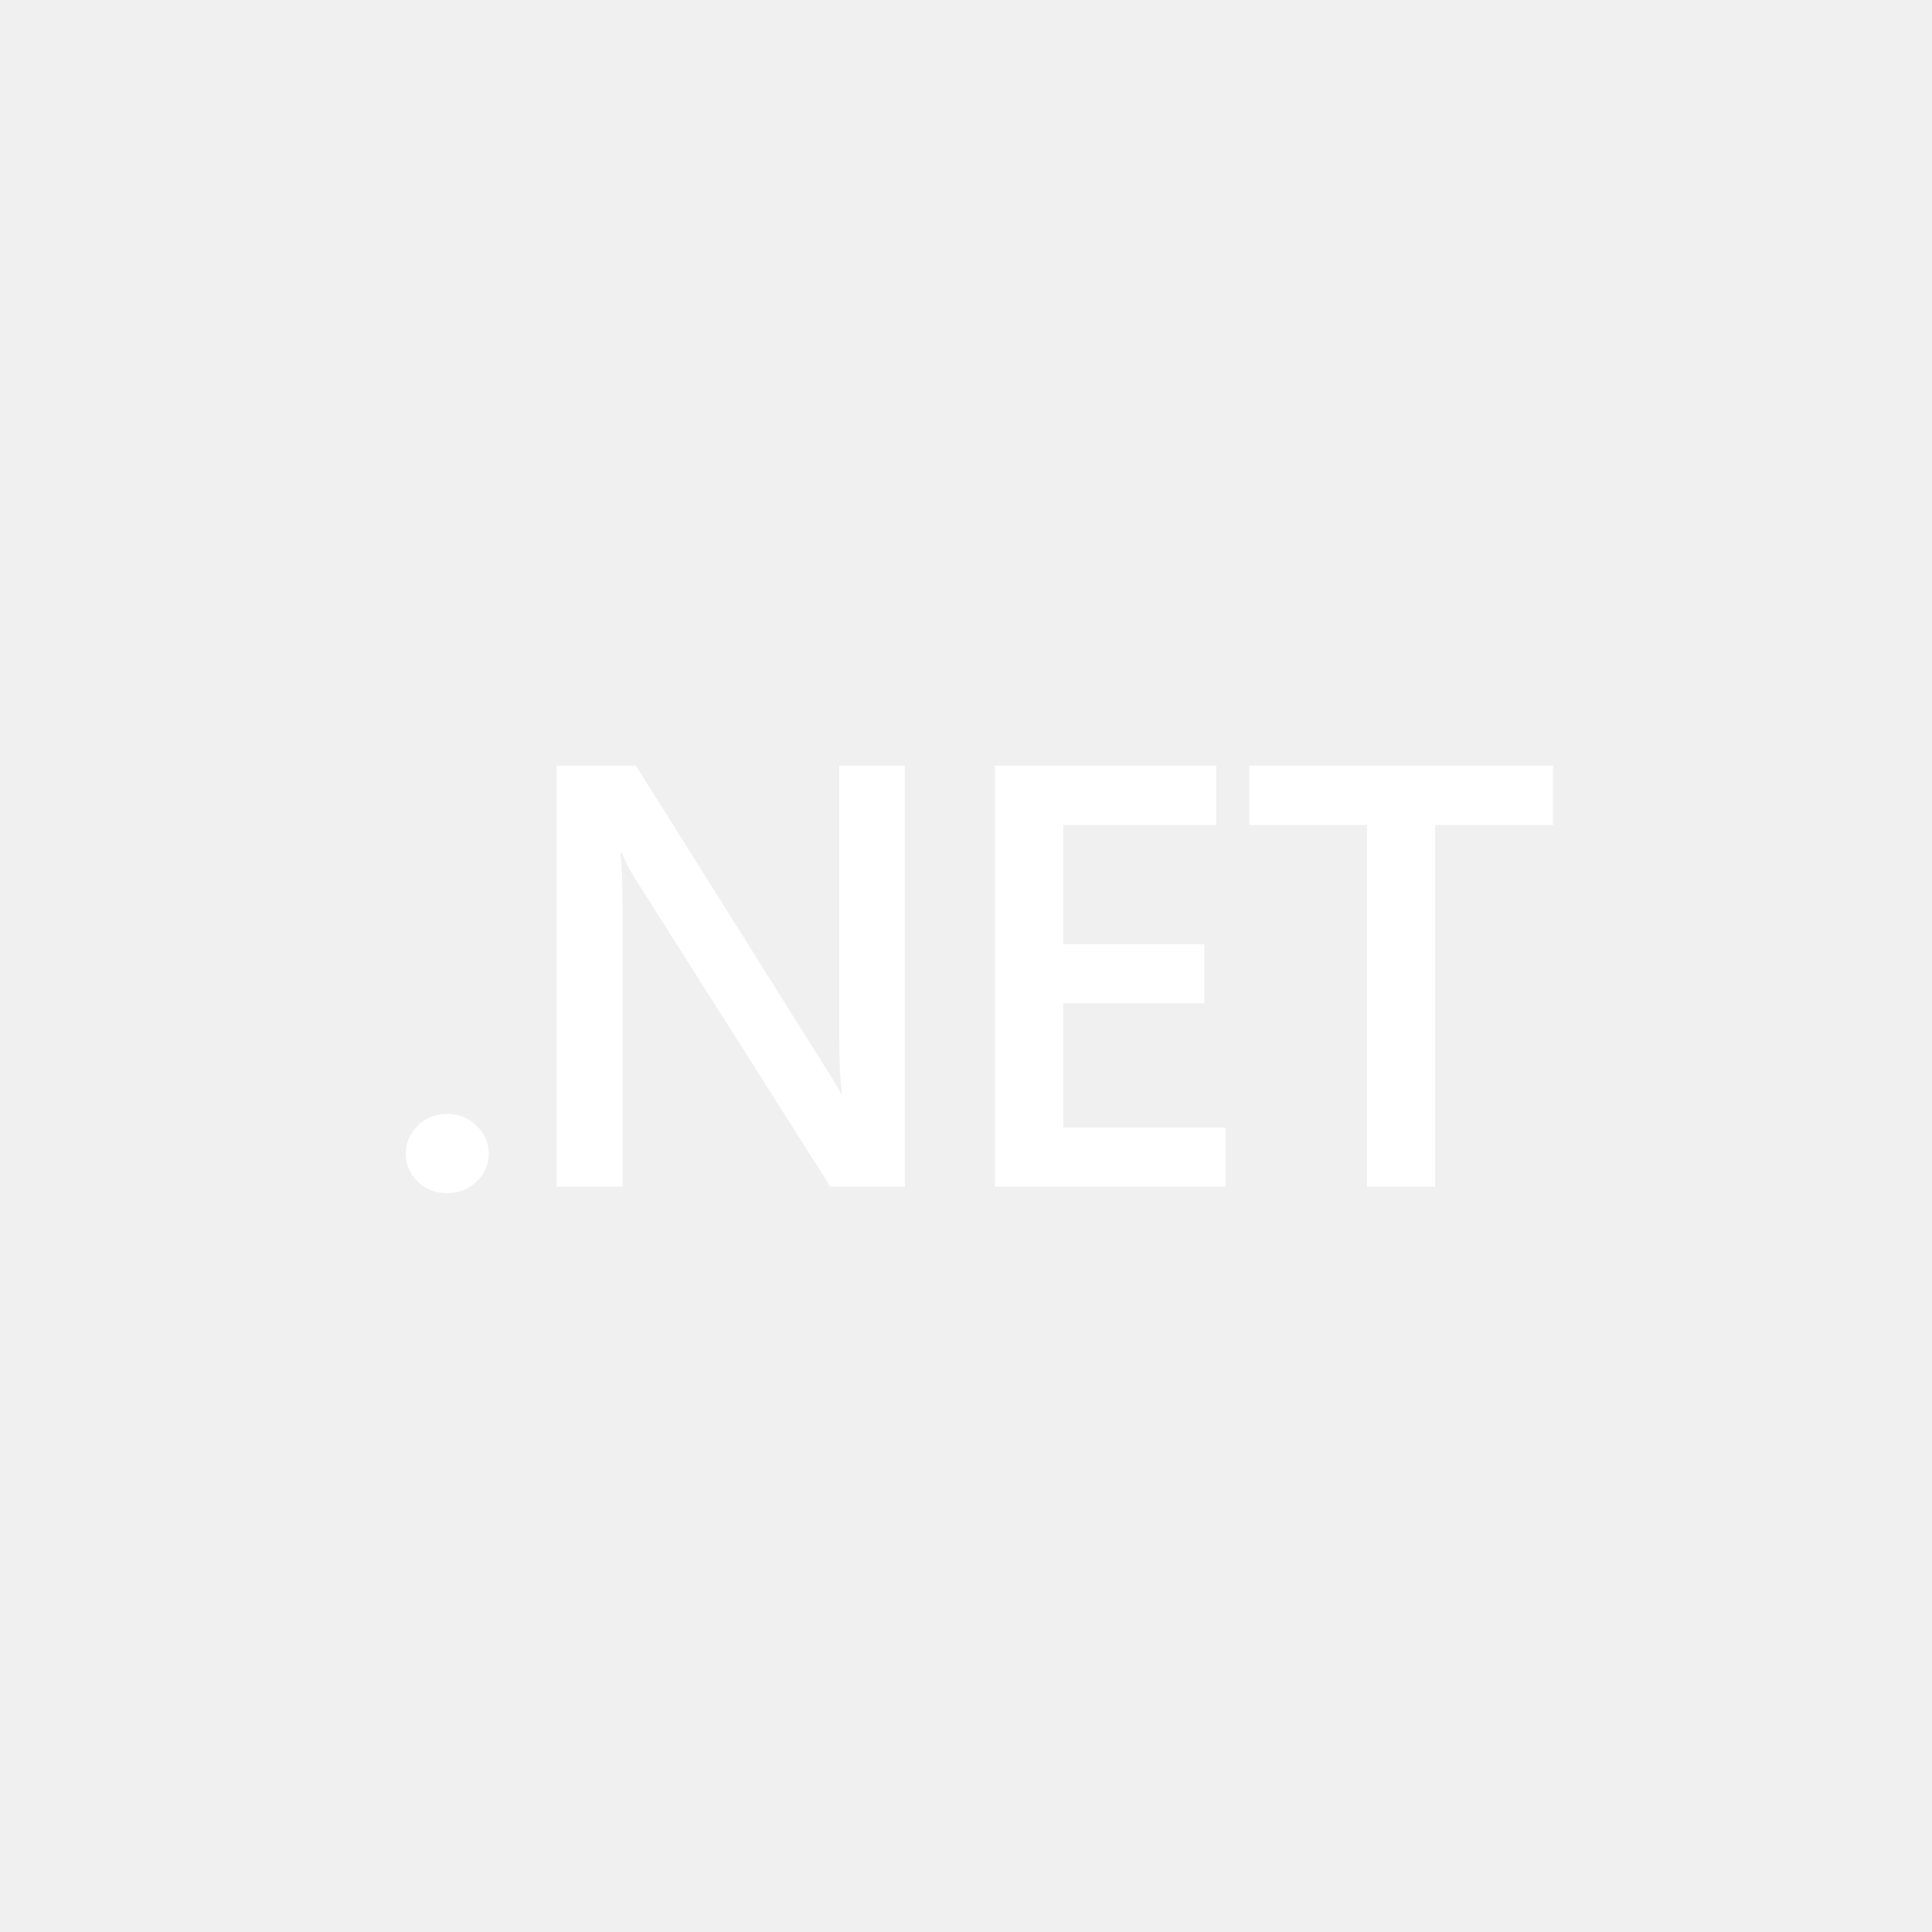
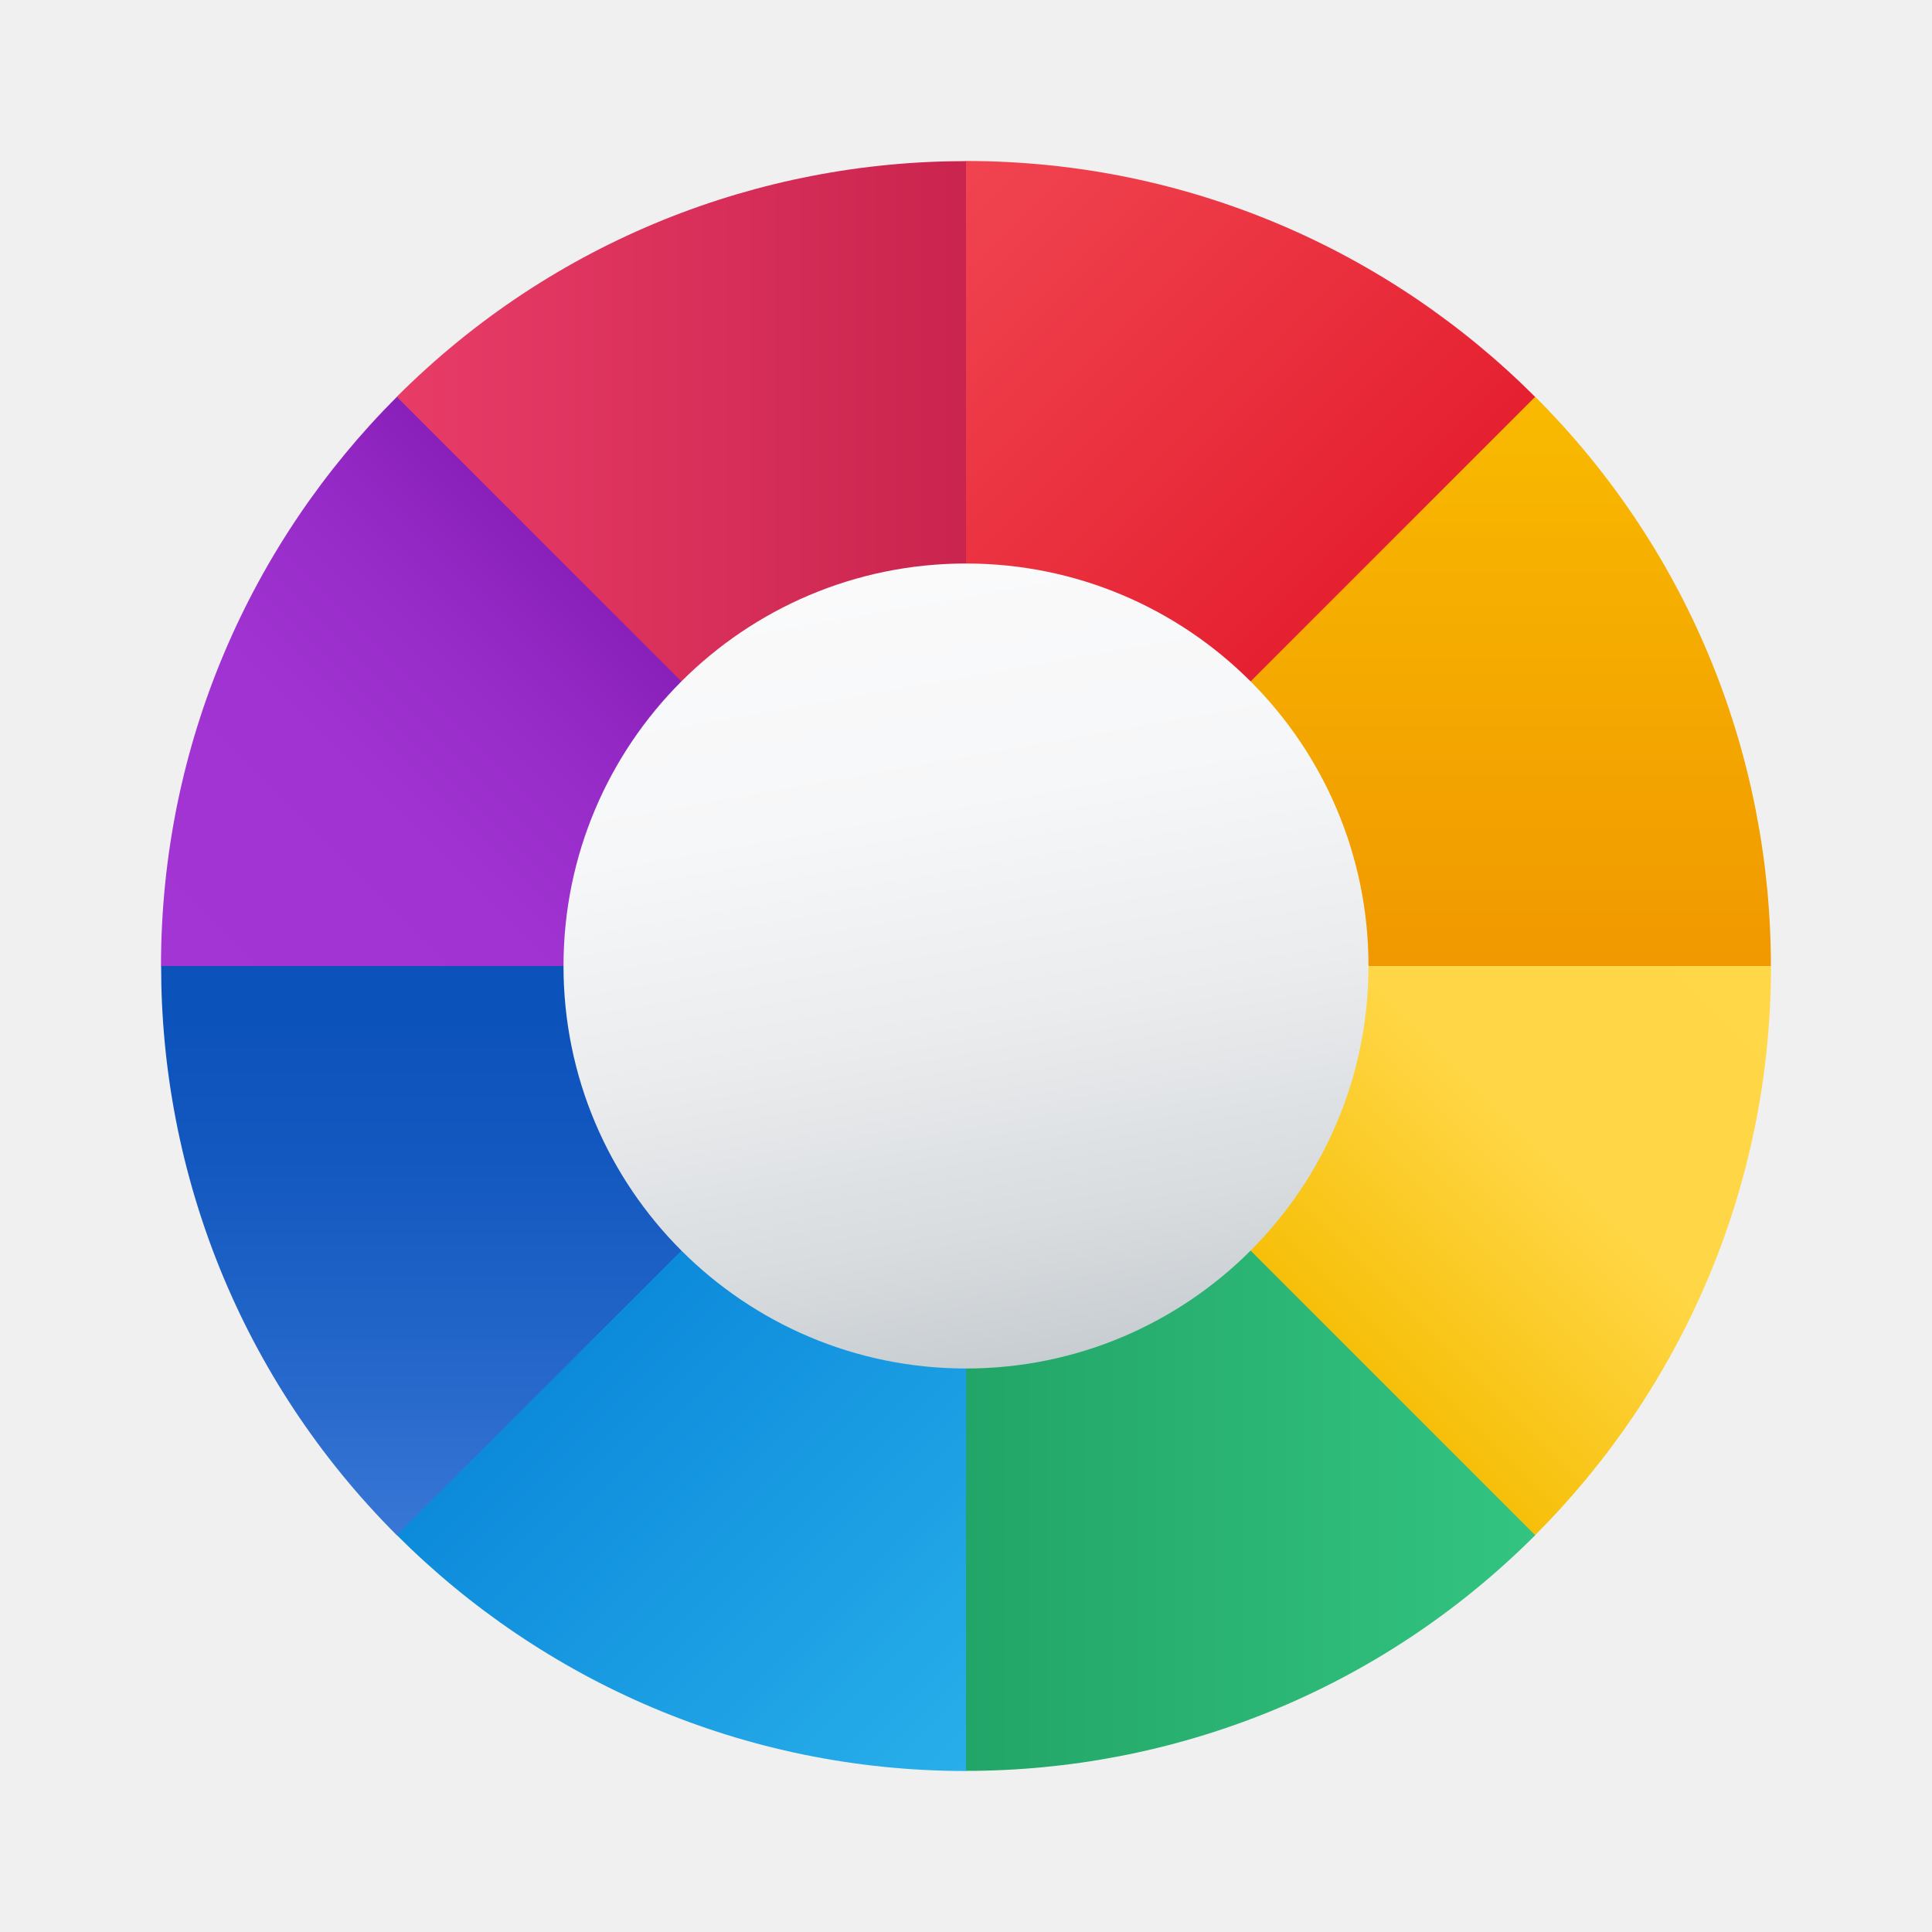
- <svg xmlns="http://www.w3.org/2000/svg" width="456" height="456" viewBox="0 0 456 456" version="1.1" xml:space="preserve" style="fill-rule:evenodd;clip-rule:evenodd;stroke-linejoin:round;stroke-miterlimit:2;">
-   <path d="m 105.5,281.609 c -2.703,0 -5.001,-0.9 -6.893,-2.702 -1.892,-1.848 -2.838,-4.042 -2.838,-6.582 0,-2.587 0.946,-4.804 2.838,-6.652 1.892,-1.848 4.19,-2.772 6.893,-2.772 2.748,0 5.068,0.924 6.96,2.772 1.937,1.848 2.906,4.064 2.906,6.652 0,2.54 -0.968,4.734 -2.906,6.582 -1.892,1.802 -4.212,2.702 -6.96,2.702 z" style="fill:#ffffff;fill-rule:nonzero;stroke-width:0.838" />
-   <path d="M 213.561,280.084 H 195.99 L 149.7,207.054 c -1.171,-1.848 -2.14,-3.765 -2.906,-5.751 h -0.406 c 0.361,2.125 0.541,6.675 0.541,13.65 v 65.132 h -15.543 v -99.36 h 18.719 l 44.737,71.298 c 1.892,2.957 3.109,4.989 3.649,6.098 h 0.27 c -0.45,-2.632 -0.676,-7.09 -0.676,-13.373 v -64.023 h 15.476 z" style="fill:#ffffff;fill-rule:nonzero;stroke-width:0.838" />
-   <path d="m 289.251,280.084 h -54.401 v -99.36 h 52.238 v 13.997 h -36.154 v 28.131 h 33.316 v 13.927 h -33.316 v 29.378 h 38.316 z" style="fill:#ffffff;fill-rule:nonzero;stroke-width:0.838" />
-   <path d="M 366.565,194.721 H 338.722 v 85.363 h -16.084 v -85.363 h -27.775 v -13.997 h 71.701 z" style="fill:#ffffff;fill-rule:nonzero;stroke-width:0.838" />
+ <svg xmlns="http://www.w3.org/2000/svg" viewBox="0 0 48 48" width="1024px" height="1024px">
+   <linearGradient id="~P6dtUhdyvAsfgqkdcSY9a" x1="16.758" x2="30.883" y1="3.118" y2="17.242" gradientUnits="userSpaceOnUse">
+     <stop offset="0" stop-color="#f44f5a" />
+     <stop offset=".443" stop-color="#ee3d4a" />
+     <stop offset="1" stop-color="#e52030" />
+   </linearGradient>
+   <path fill="url(#~P6dtUhdyvAsfgqkdcSY9a)" d="M24,4l-1,1v19h2.414L38.14,11.274V9.86C34.52,6.24,29.52,4,24,4z" />
+   <linearGradient id="~P6dtUhdyvAsfgqkdcSY9b" x1="161.843" x2="195.542" y1="220.535" y2="254.235" gradientTransform="rotate(45.001 364.001 -44.004)" gradientUnits="userSpaceOnUse">
+     <stop offset="0" stop-color="#fed100" />
+     <stop offset="1" stop-color="#e36001" />
+   </linearGradient>
+   <path fill="url(#~P6dtUhdyvAsfgqkdcSY9b)" d="M38.142,9.858L24,24l1,1l17.997,0l1-1C43.997,18.881,42.045,13.761,38.142,9.858z" />
+   <linearGradient id="~P6dtUhdyvAsfgqkdcSY9c" x1="429.07" x2="439.777" y1="278.93" y2="289.637" gradientTransform="rotate(90 364 -44)" gradientUnits="userSpaceOnUse">
+     <stop offset="0" stop-color="#ffd747" />
+     <stop offset=".482" stop-color="#ffd645" />
+     <stop offset="1" stop-color="#f5bc00" />
+   </linearGradient>
+   <path fill="url(#~P6dtUhdyvAsfgqkdcSY9c)" d="M44,24H24v1.414L36.726,38.14h1.414C41.76,34.52,44,29.52,44,24z" />
+   <linearGradient id="~P6dtUhdyvAsfgqkdcSY9d" x1="649.57" x2="660.277" y1="131.263" y2="141.97" gradientTransform="rotate(134.999 364.002 -44)" gradientUnits="userSpaceOnUse">
+     <stop offset="0" stop-color="#33c481" />
+     <stop offset="1" stop-color="#21a366" />
+   </linearGradient>
+   <path fill="url(#~P6dtUhdyvAsfgqkdcSY9d)" d="M38.142,38.142L24,24l-1,1l0,17.997l1,1C29.119,43.997,34.239,42.045,38.142,38.142z" />
+   <linearGradient id="~P6dtUhdyvAsfgqkdcSY9e" x1="701.07" x2="711.777" y1="-129.07" y2="-118.363" gradientTransform="rotate(180 364 -44)" gradientUnits="userSpaceOnUse">
+     <stop offset="0" stop-color="#28afea" />
+     <stop offset="1" stop-color="#0b88da" />
+   </linearGradient>
+   <path fill="url(#~P6dtUhdyvAsfgqkdcSY9e)" d="M24,44V24h-1.414L9.86,36.726v1.414C13.48,41.76,18.48,44,24,44z" />
+   <linearGradient id="~P6dtUhdyvAsfgqkdcSY9f" x1="551.871" x2="562.578" y1="-351.102" y2="-340.394" gradientTransform="rotate(-134.999 364.002 -44)" gradientUnits="userSpaceOnUse">
+     <stop offset=".002" stop-color="#427fdb" />
+     <stop offset=".397" stop-color="#2668cb" />
+     <stop offset=".763" stop-color="#1358bf" />
+     <stop offset="1" stop-color="#0c52bb" />
+   </linearGradient>
+   <path fill="url(#~P6dtUhdyvAsfgqkdcSY9f)" d="M9.858,38.142L24,24l-1-1L5.003,23l-1,1C4.003,29.119,5.955,34.239,9.858,38.142z" />
+   <linearGradient id="~P6dtUhdyvAsfgqkdcSY9g" x1="293.07" x2="303.777" y1="-401.07" y2="-390.363" gradientTransform="rotate(-90 364 -44)" gradientUnits="userSpaceOnUse">
+     <stop offset="0" stop-color="#a235d4" />
+     <stop offset=".441" stop-color="#a033d1" />
+     <stop offset=".702" stop-color="#982cc9" />
+     <stop offset=".915" stop-color="#8b21bb" />
+     <stop offset="1" stop-color="#831bb3" />
+   </linearGradient>
+   <path fill="url(#~P6dtUhdyvAsfgqkdcSY9g)" d="M4,24h20v-1.414L11.274,9.86H9.86C6.24,13.48,4,18.48,4,24z" />
+   <linearGradient id="~P6dtUhdyvAsfgqkdcSY9h" x1="72.57" x2="99.915" y1="-253.403" y2="-226.058" gradientTransform="rotate(-45.001 364.002 -43.996)" gradientUnits="userSpaceOnUse">
+     <stop offset="0" stop-color="#e83c67" />
+     <stop offset=".423" stop-color="#c5214a" />
+     <stop offset=".773" stop-color="#b01038" />
+     <stop offset="1" stop-color="#a80a31" />
+   </linearGradient>
+   <path fill="url(#~P6dtUhdyvAsfgqkdcSY9h)" d="M9.858,9.858L24,24V4.003C18.881,4.003,13.761,5.955,9.858,9.858z" />
+   <linearGradient id="~P6dtUhdyvAsfgqkdcSY9i" x1="22.263" x2="25.737" y1="-304.15" y2="-323.85" gradientTransform="matrix(1 0 0 -1 0 -290)" gradientUnits="userSpaceOnUse">
+     <stop offset="0" stop-color="#fafafb" />
+     <stop offset=".293" stop-color="#f6f7f8" />
+     <stop offset=".566" stop-color="#ebecee" />
+     <stop offset=".832" stop-color="#d8dcdf" />
+     <stop offset="1" stop-color="#c8cdd1" />
+   </linearGradient>
+   <path fill="url(#~P6dtUhdyvAsfgqkdcSY9i)" d="M34,24c0,5.522-4.478,10-10,10s-10-4.478-10-10s4.478-10,10-10S34,18.478,34,24z" />
</svg>
